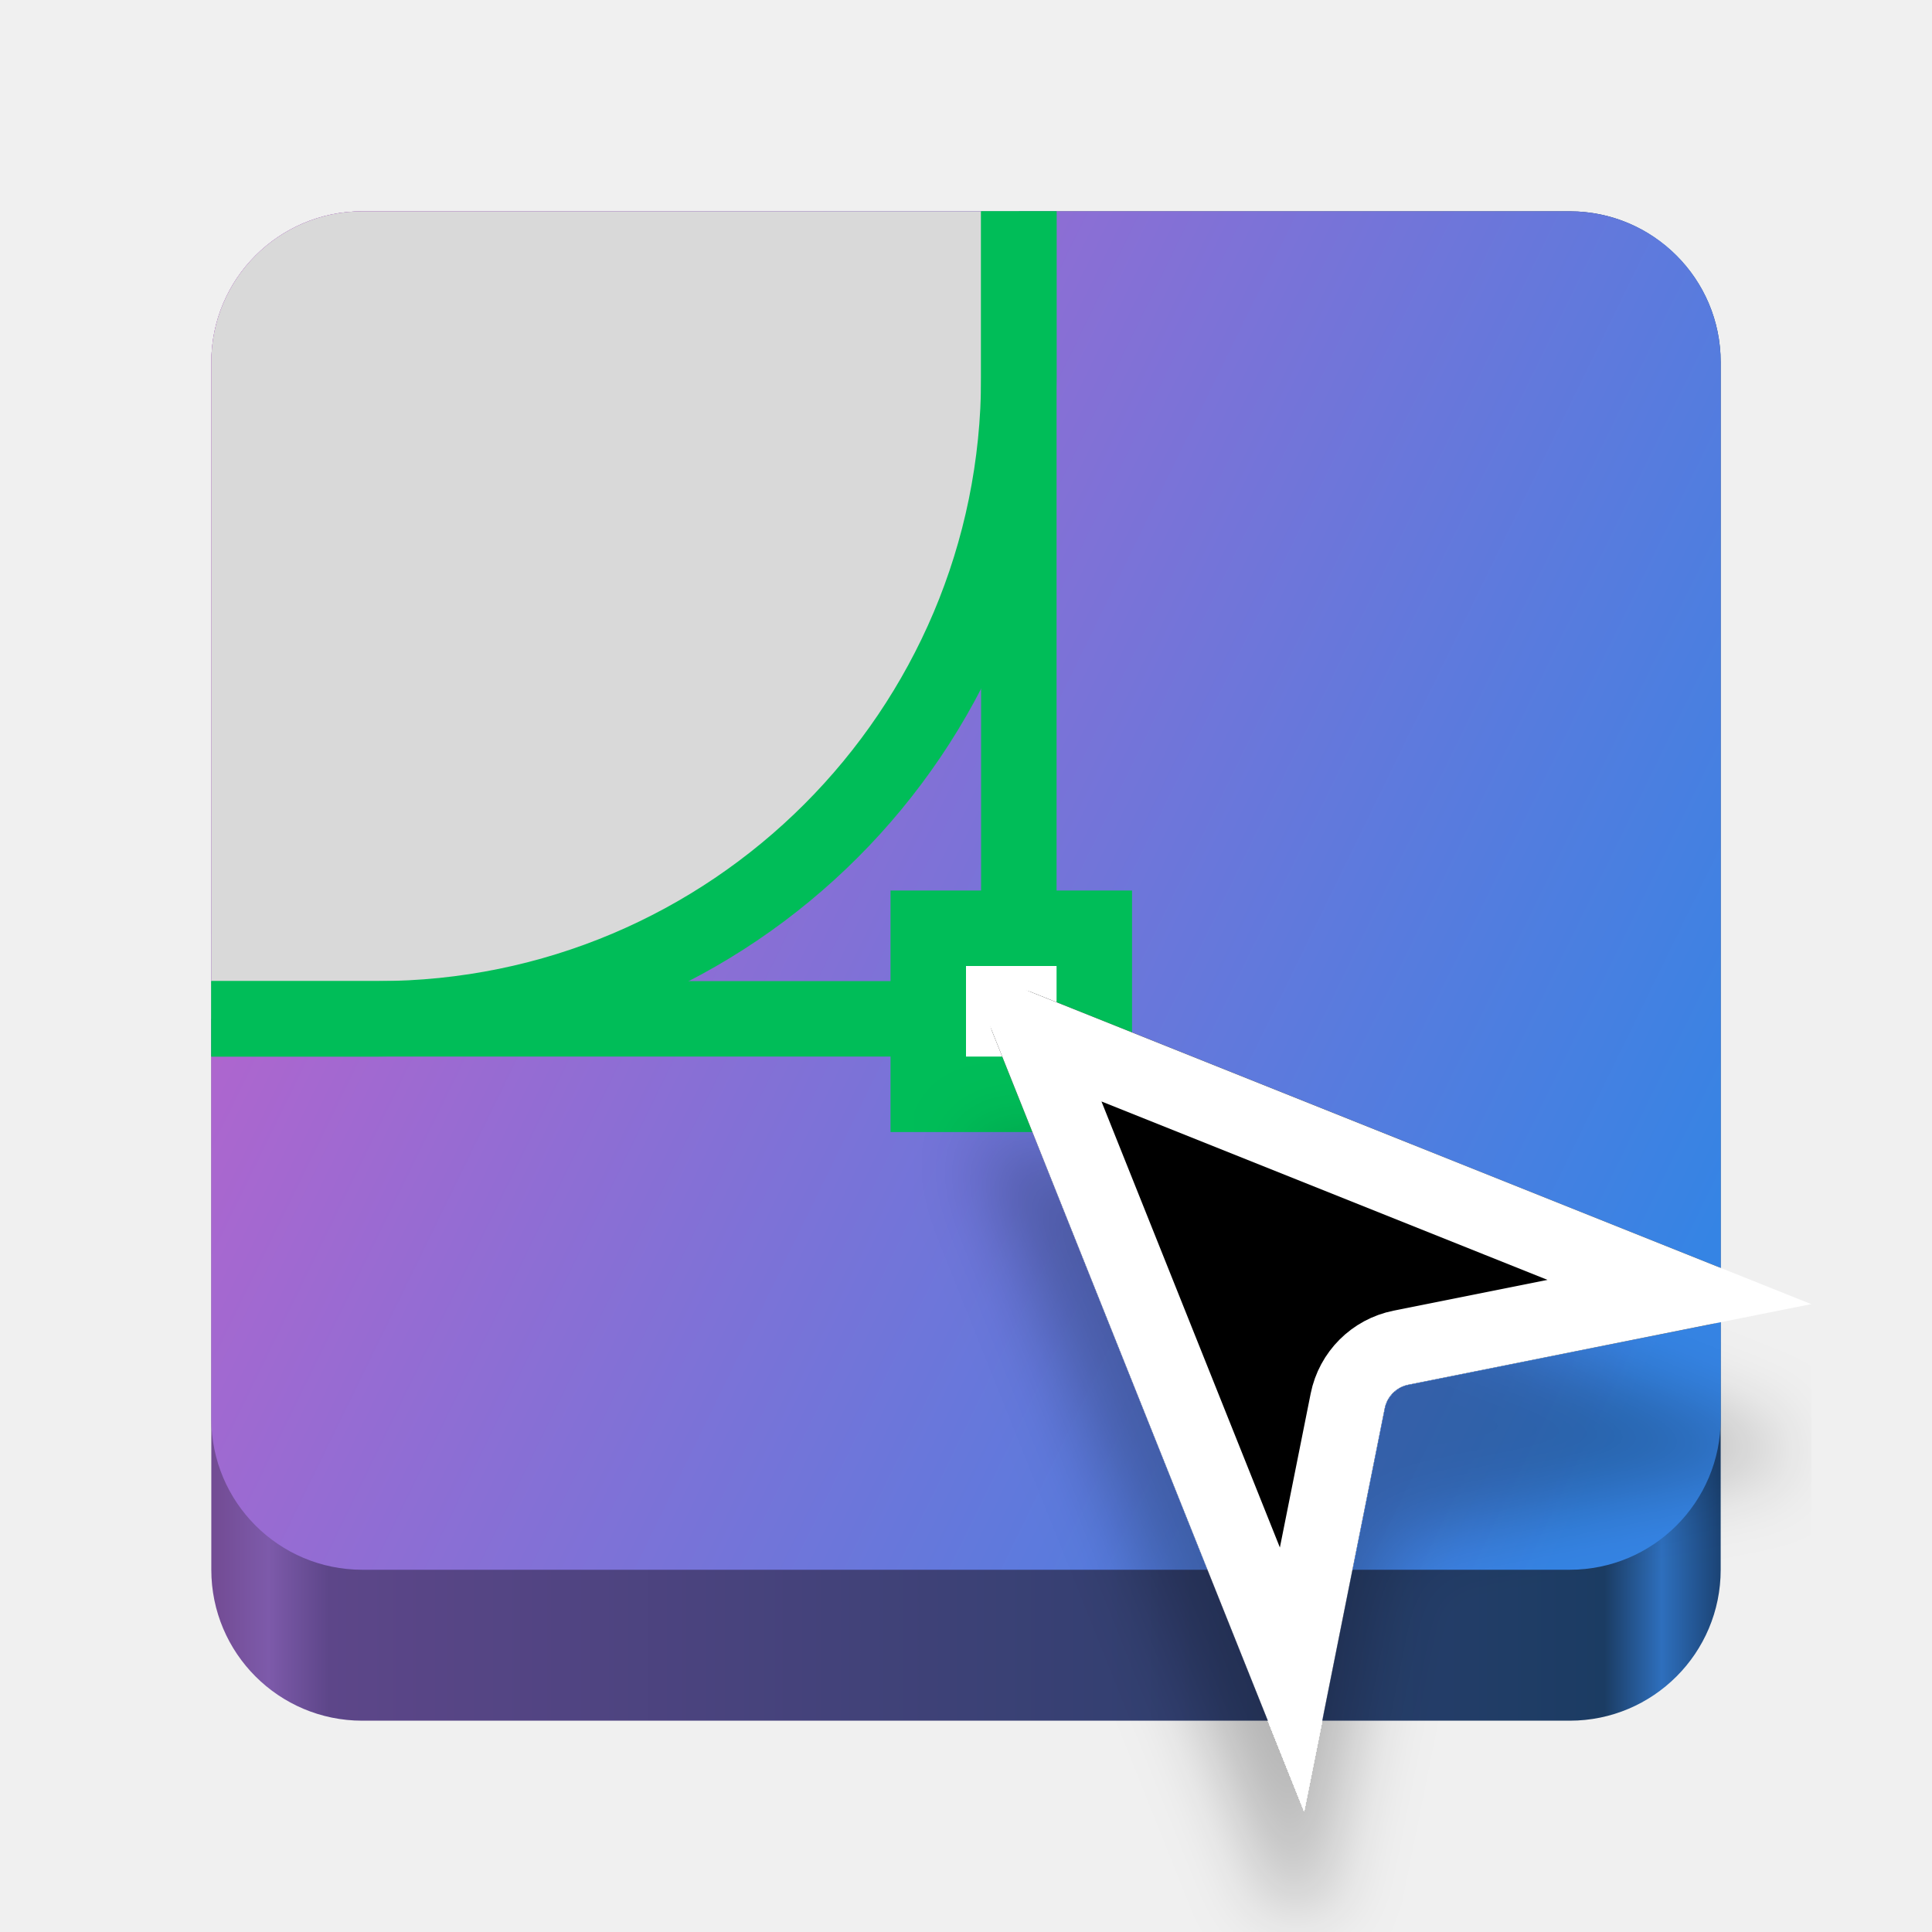
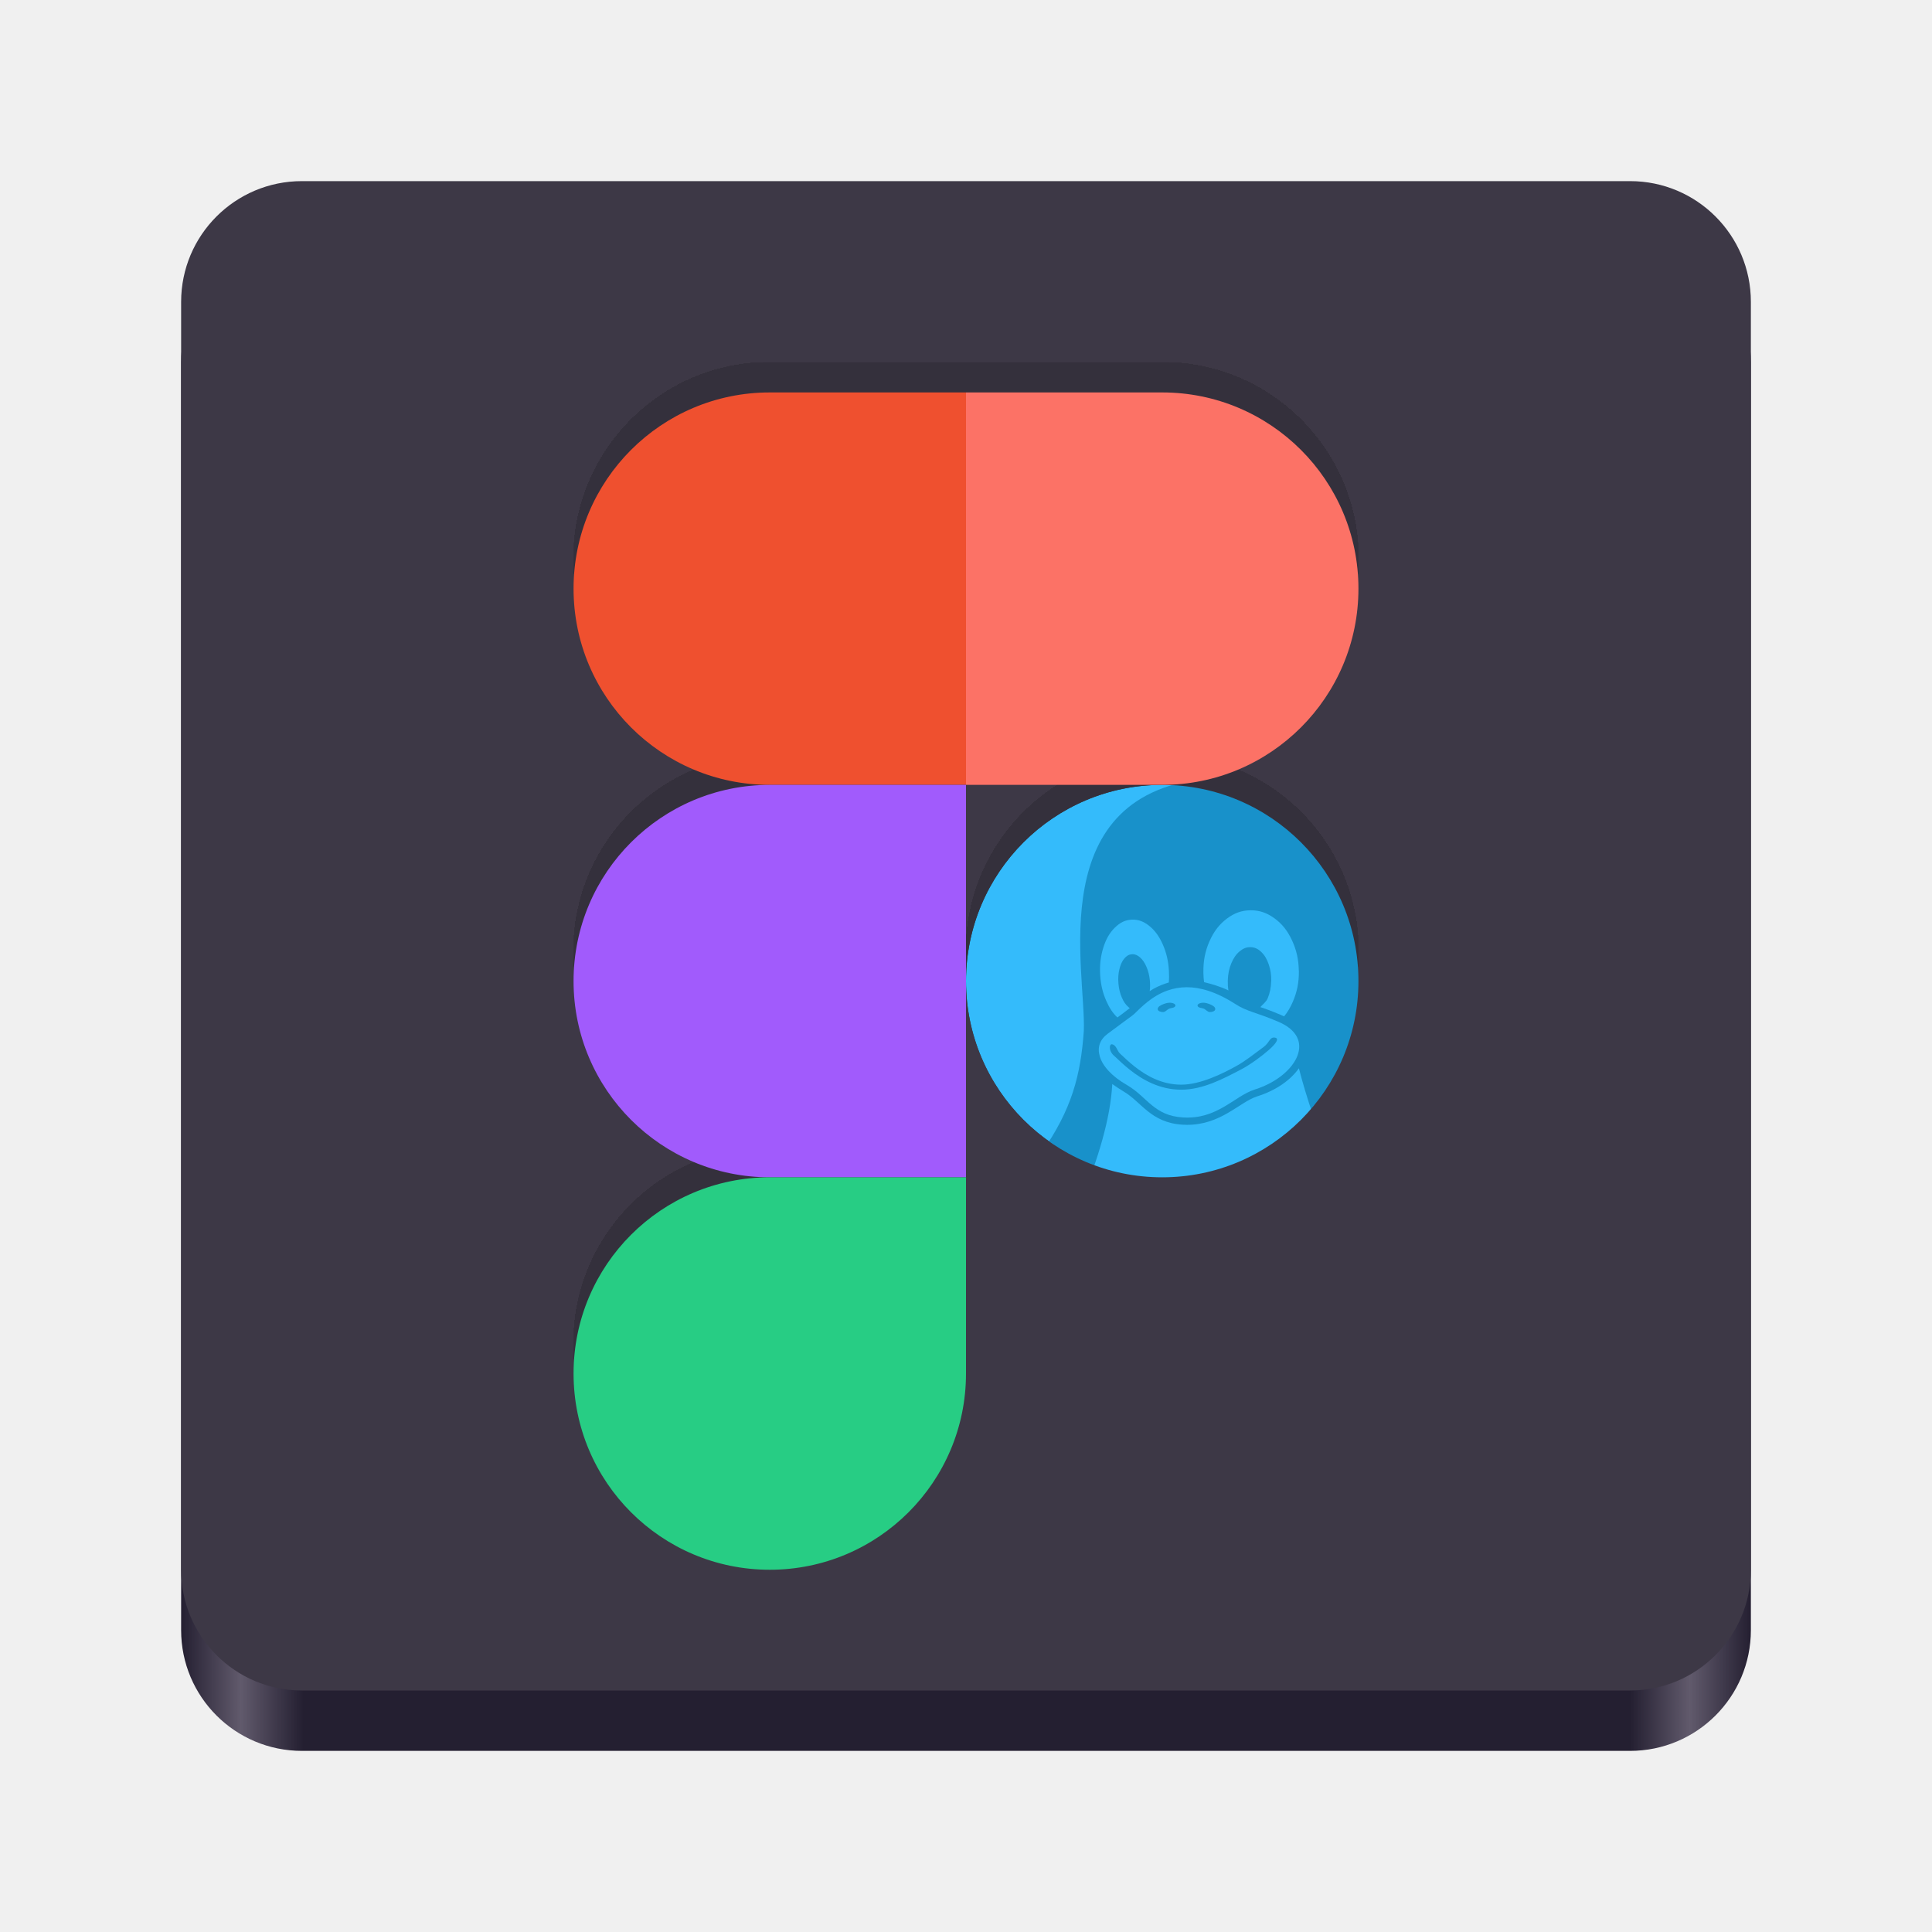
- <svg xmlns="http://www.w3.org/2000/svg" width="256" height="256" viewBox="0 0 256 256" fill="none">
-   <g clip-path="url(#clip0_883_571)">
-     <g clip-path="url(#clip1_883_571)">
-       <rect x="28" y="28" width="200" height="200" rx="20" fill="url(#paint0_linear_883_571)" />
-       <g clip-path="url(#clip2_883_571)">
-         <rect x="28" y="28" width="200" height="180" rx="20" fill="url(#paint1_linear_883_571)" />
-         <rect x="-73" y="-61" width="208" height="196" rx="85" fill="#D9D9D9" stroke="#00BD58" stroke-width="10" />
-         <rect x="-21" y="-25" width="156" height="160" stroke="#00BD58" stroke-width="10" />
-         <path d="M123 123H145V145H123V123Z" fill="white" stroke="#00BD58" stroke-width="10" />
-       </g>
-     </g>
-     <g filter="url(#filter0_d_883_571)">
-       <path d="M167.803 227.507L131.466 136.666C130.16 133.401 133.401 130.16 136.666 131.466L227.507 167.803C231.201 169.28 230.707 174.659 226.806 175.439L186.615 183.477C185.031 183.794 183.794 185.031 183.477 186.615L175.439 226.806C174.659 230.707 169.28 231.201 167.803 227.507Z" fill="black" />
-       <path d="M178.574 185.634L171.196 222.526L136.975 136.975L222.526 171.196L185.634 178.574C182.071 179.287 179.287 182.072 178.574 185.634Z" stroke="white" stroke-width="10" />
+ <svg xmlns="http://www.w3.org/2000/svg" width="128" height="128" viewBox="0 0 128 128" fill="none">
+   <rect x="12" y="16" width="104" height="100" rx="8" fill="url(#paint0_linear)" />
+   <rect x="12" y="12" width="104" height="100" rx="8" fill="#3D3846" />
+   <g filter="url(#filter0_d)">
+     <path d="M64 26H77C84.18 26 90 31.82 90 39C90 46.18 84.18 52 77 52H64V26Z" fill="#FC7266" />
+     <path d="M38 39C38 31.82 43.82 26 51 26H64V52H51C43.82 52 38 46.18 38 39Z" fill="#EF502F" />
+     <path d="M38 65C38 57.82 43.82 52 51 52H64V78H51C43.82 78 38 72.18 38 65Z" fill="#A15BFC" />
+     <path d="M38 91C38 83.82 43.82 78 51 78H64V91C64 98.18 58.18 104 51 104C43.82 104 38 98.18 38 91Z" fill="#27CD84" />
+     <mask id="mask0" mask-type="alpha" maskUnits="userSpaceOnUse" x="64" y="52" width="26" height="26">
+       <circle cx="77" cy="65" r="13" fill="white" />
+     </mask>
+     <g mask="url(#mask0)">
+       <circle cx="77" cy="65" r="13" fill="#34BBFB" />
+       <path d="M104.571 101.743C104.57 101.743 104.569 101.742 104.569 101.741C104.119 101.232 103.904 100.29 103.673 99.285C103.443 98.281 103.185 97.199 102.361 96.497C102.36 96.496 102.357 96.494 102.356 96.493C102.193 96.35 102.025 96.23 101.856 96.13C101.687 96.029 101.516 95.948 101.344 95.883C102.49 92.486 102.041 89.103 100.884 86.046C99.465 82.294 96.988 79.025 95.095 76.789C92.977 74.117 90.906 71.581 90.946 67.834C91.01 62.117 91.575 51.514 81.514 51.5C81.105 51.499 80.678 51.516 80.233 51.552C68.99 52.457 71.972 64.336 71.805 68.313C71.599 71.222 71.01 73.515 69.009 76.358C66.659 79.153 63.349 83.676 61.782 88.385C61.043 90.608 60.691 92.873 61.015 95.017C60.914 95.108 60.817 95.204 60.724 95.302C60.035 96.039 59.525 96.931 58.956 97.532C58.426 98.062 57.67 98.263 56.838 98.561C56.007 98.86 55.094 99.299 54.541 100.362C54.541 100.362 54.541 100.363 54.54 100.363C54.539 100.365 54.538 100.367 54.537 100.368C54.276 100.854 54.192 101.379 54.192 101.912C54.192 102.404 54.264 102.903 54.338 103.383C54.491 104.383 54.646 105.328 54.44 105.968C53.782 107.767 53.698 109.01 54.161 109.913C54.626 110.817 55.58 111.216 56.659 111.442C58.816 111.892 61.738 111.78 64.04 113.001L64.238 112.627L64.042 113.001C66.507 114.29 69.006 114.748 70.999 114.293C72.446 113.963 73.619 113.102 74.222 111.777C75.781 111.77 77.492 111.109 80.233 110.958C82.093 110.808 84.416 111.619 87.088 111.471C87.158 111.76 87.259 112.039 87.397 112.304C87.398 112.306 87.4 112.309 87.401 112.312C88.437 114.383 90.361 115.33 92.413 115.169C94.466 115.007 96.65 113.796 98.415 111.696L98.092 111.424L98.418 111.693C100.1 109.652 102.892 108.807 104.745 107.69C105.67 107.132 106.421 106.433 106.48 105.417C106.537 104.402 105.941 103.264 104.571 101.743Z" fill="#1891CA" />
+       <path d="M85.925 68.701C85.73 68.319 85.331 67.955 84.653 67.677L84.651 67.676L84.649 67.675C83.238 67.071 82.625 67.028 81.838 66.516C80.555 65.692 79.496 65.403 78.615 65.406C78.154 65.408 77.742 65.49 77.373 65.617C76.3 65.986 75.588 66.756 75.142 67.179L75.141 67.179C75.141 67.18 75.141 67.18 75.141 67.181C75.053 67.264 74.94 67.34 74.667 67.54C74.392 67.741 73.979 68.044 73.385 68.49C72.857 68.885 72.686 69.401 72.868 70.004C73.05 70.608 73.632 71.304 74.697 71.906L74.698 71.908L74.701 71.909C75.361 72.297 75.813 72.82 76.331 73.237C76.59 73.445 76.862 73.63 77.191 73.771C77.519 73.911 77.902 74.006 78.382 74.034C79.507 74.1 80.335 73.762 81.067 73.343C81.8 72.925 82.42 72.413 83.132 72.183L83.134 72.182L83.135 72.181C84.595 71.725 85.636 70.807 85.962 69.935C86.125 69.498 86.12 69.084 85.925 68.701Z" fill="#34BBFB" />
+       <path d="M82.222 70.856C81.061 71.461 79.704 72.195 78.261 72.195C76.819 72.195 75.679 71.529 74.859 70.879C74.45 70.555 74.117 70.231 73.866 69.997C73.431 69.653 73.483 69.171 73.662 69.186C73.962 69.223 74.007 69.618 74.196 69.794C74.451 70.033 74.771 70.343 75.159 70.65C75.934 71.264 76.967 71.862 78.261 71.862C79.553 71.862 81.061 71.103 81.981 70.587C82.503 70.295 83.167 69.77 83.708 69.373C84.123 69.069 84.107 68.702 84.45 68.742C84.792 68.782 84.538 69.148 84.059 69.566C83.58 69.984 82.831 70.539 82.222 70.856Z" fill="#1891CA" />
+       <path d="M100.003 95.635C99.842 95.629 99.683 95.63 99.529 95.634C99.515 95.635 99.501 95.635 99.486 95.635C99.885 94.375 99.002 93.447 96.652 92.383C94.215 91.311 92.272 91.418 91.944 93.593C91.923 93.707 91.906 93.823 91.894 93.94C91.711 94.004 91.528 94.084 91.344 94.185C90.2 94.811 89.575 95.947 89.228 97.341C88.881 98.734 88.781 100.417 88.686 102.31C88.686 102.311 88.686 102.311 88.686 102.311C88.627 103.262 88.235 104.55 87.839 105.913C83.846 108.762 78.304 109.995 73.599 106.784C73.28 106.28 72.914 105.78 72.538 105.287C72.297 104.972 72.05 104.66 71.805 104.351C72.288 104.352 72.698 104.272 73.03 104.122C73.443 103.934 73.732 103.634 73.876 103.248C74.163 102.477 73.875 101.388 72.957 100.145C72.038 98.902 70.483 97.5 68.198 96.098C68.198 96.098 68.198 96.098 68.198 96.097C66.518 95.053 65.58 93.772 65.14 92.383C64.7 90.992 64.762 89.489 65.101 88.005C65.751 85.156 67.422 82.385 68.488 80.646C68.774 80.436 68.59 81.038 67.408 83.233C66.35 85.239 64.37 89.869 67.08 93.483C67.153 90.911 67.767 88.288 68.798 85.835C70.3 82.43 73.441 76.526 73.691 71.82C73.82 71.914 74.262 72.212 74.459 72.325C74.459 72.325 74.459 72.325 74.46 72.325C75.036 72.665 75.469 73.16 76.029 73.611C76.591 74.063 77.293 74.452 78.353 74.514C78.455 74.52 78.555 74.523 78.652 74.523C79.745 74.523 80.597 74.166 81.307 73.76C82.078 73.319 82.694 72.831 83.279 72.641C83.279 72.64 83.28 72.64 83.281 72.64C84.516 72.254 85.496 71.571 86.055 70.775C87.014 74.555 89.244 80.016 90.678 82.681C91.44 84.094 92.956 87.098 93.611 90.718C94.026 90.705 94.483 90.765 94.973 90.89C96.685 86.45 93.52 81.668 92.073 80.336C91.488 79.769 91.46 79.515 91.751 79.527C93.32 80.916 95.382 83.708 96.132 86.861C96.474 88.298 96.547 89.809 96.18 91.301C96.359 91.375 96.541 91.456 96.726 91.544C99.475 92.882 100.492 94.046 100.003 95.635Z" fill="#34BBFB" />
+       <path d="M86.055 64.346C86.06 65.095 85.931 65.733 85.647 66.384C85.485 66.755 85.299 67.067 85.075 67.338C84.999 67.301 84.921 67.266 84.839 67.233C84.556 67.112 84.306 67.012 84.082 66.928C83.858 66.843 83.683 66.785 83.502 66.723C83.633 66.565 83.891 66.378 83.986 66.145C84.132 65.792 84.203 65.447 84.216 65.037C84.216 65.02 84.222 65.006 84.222 64.987C84.23 64.594 84.178 64.257 84.063 63.913C83.942 63.551 83.79 63.291 83.568 63.075C83.346 62.859 83.125 62.761 82.859 62.752C82.847 62.752 82.835 62.752 82.822 62.752C82.573 62.752 82.356 62.839 82.132 63.026C81.896 63.222 81.722 63.474 81.576 63.825C81.432 64.175 81.36 64.522 81.346 64.935C81.344 64.951 81.344 64.966 81.344 64.982C81.339 65.209 81.354 65.417 81.388 65.619C80.878 65.364 80.224 65.179 79.773 65.071C79.747 64.876 79.732 64.674 79.728 64.464V64.406C79.719 63.66 79.842 63.019 80.129 62.368C80.416 61.717 80.772 61.25 81.272 60.869C81.774 60.489 82.266 60.314 82.849 60.308H82.876C83.446 60.308 83.934 60.476 84.435 60.839C84.944 61.209 85.311 61.671 85.606 62.316C85.896 62.946 86.035 63.562 86.049 64.291C86.049 64.311 86.049 64.327 86.055 64.346Z" fill="#34BBFB" />
+       <path d="M77.436 65.092C77.361 65.114 77.289 65.137 77.217 65.161C76.808 65.302 76.484 65.458 76.171 65.665C76.201 65.448 76.206 65.229 76.182 64.983C76.18 64.97 76.18 64.959 76.18 64.945C76.147 64.619 76.078 64.346 75.963 64.07C75.84 63.782 75.703 63.58 75.523 63.424C75.359 63.283 75.205 63.218 75.034 63.219C75.017 63.219 74.999 63.22 74.981 63.221C74.79 63.238 74.631 63.331 74.48 63.514C74.33 63.697 74.231 63.924 74.16 64.226C74.089 64.526 74.07 64.822 74.1 65.161C74.1 65.175 74.103 65.186 74.103 65.199C74.136 65.528 74.202 65.801 74.319 66.077C74.439 66.362 74.579 66.564 74.759 66.72C74.79 66.746 74.82 66.77 74.849 66.791C74.662 66.936 74.536 67.038 74.382 67.151C74.283 67.223 74.166 67.309 74.029 67.41C73.732 67.131 73.499 66.781 73.296 66.318C73.055 65.772 72.927 65.225 72.888 64.579V64.573C72.853 63.928 72.916 63.372 73.093 62.798C73.271 62.223 73.509 61.807 73.854 61.466C74.199 61.123 74.546 60.951 74.965 60.93C74.998 60.928 75.029 60.927 75.061 60.927C75.441 60.928 75.779 61.054 76.13 61.334C76.51 61.638 76.797 62.026 77.038 62.573C77.279 63.12 77.407 63.668 77.443 64.314V64.319C77.46 64.59 77.458 64.845 77.436 65.092Z" fill="#34BBFB" />
+       <path d="M79.341 66.637C79.389 66.792 79.638 66.766 79.781 66.84C79.907 66.905 80.008 67.047 80.15 67.051C80.285 67.055 80.496 67.004 80.513 66.87C80.536 66.693 80.278 66.581 80.111 66.516C79.897 66.432 79.623 66.39 79.422 66.501C79.376 66.527 79.326 66.587 79.341 66.637V66.637Z" fill="#1891CA" />
+       <path d="M77.874 66.637C77.826 66.792 77.577 66.766 77.434 66.84C77.308 66.905 77.207 67.047 77.065 67.051C76.93 67.055 76.719 67.004 76.702 66.87C76.679 66.693 76.937 66.581 77.104 66.516C77.318 66.432 77.592 66.39 77.793 66.501C77.839 66.527 77.889 66.587 77.874 66.637V66.637Z" fill="#1891CA" />
    </g>
  </g>
  <defs>
-     <filter id="filter0_d_883_571" x="121.17" y="131.17" width="118.852" height="128.852" filterUnits="userSpaceOnUse" color-interpolation-filters="sRGB">
+     <filter id="filter0_d" x="38" y="24" width="52" height="80" filterUnits="userSpaceOnUse" color-interpolation-filters="sRGB">
      <feFlood flood-opacity="0" result="BackgroundImageFix" />
-       <feColorMatrix in="SourceAlpha" type="matrix" values="0 0 0 0 0 0 0 0 0 0 0 0 0 0 0 0 0 0 127 0" result="hardAlpha" />
-       <feOffset dy="20" />
-       <feGaussianBlur stdDeviation="5" />
-       <feComposite in2="hardAlpha" operator="out" />
-       <feColorMatrix type="matrix" values="0 0 0 0 0 0 0 0 0 0 0 0 0 0 0 0 0 0 0.25 0" />
-       <feBlend mode="normal" in2="BackgroundImageFix" result="effect1_dropShadow_883_571" />
-       <feBlend mode="normal" in="SourceGraphic" in2="effect1_dropShadow_883_571" result="shape" />
+       <feColorMatrix in="SourceAlpha" type="matrix" values="0 0 0 0 0 0 0 0 0 0 0 0 0 0 0 0 0 0 127 0" />
+       <feOffset dy="-2" />
+       <feColorMatrix type="matrix" values="0 0 0 0 0 0 0 0 0 0 0 0 0 0 0 0 0 0 0.14 0" />
+       <feBlend mode="normal" in2="BackgroundImageFix" result="effect1_dropShadow" />
+       <feBlend mode="normal" in="SourceGraphic" in2="effect1_dropShadow" result="shape" />
    </filter>
-     <linearGradient id="paint0_linear_883_571" x1="28" y1="228" x2="228" y2="228" gradientUnits="userSpaceOnUse">
-       <stop stop-color="#724B93" />
-       <stop offset="0.038" stop-color="#7D5AAA" />
-       <stop offset="0.078" stop-color="#5D4689" />
-       <stop offset="0.923" stop-color="#1B3C63" />
-       <stop offset="0.961" stop-color="#2E6FBD" />
-       <stop offset="1" stop-color="#1B4374" />
+     <linearGradient id="paint0_linear" x1="12" y1="116" x2="116" y2="116" gradientUnits="userSpaceOnUse">
+       <stop stop-color="#241F31" />
+       <stop offset="0.038" stop-color="#615A6C" />
+       <stop offset="0.078" stop-color="#241F31" />
+       <stop offset="0.923" stop-color="#241F31" />
+       <stop offset="0.961" stop-color="#615A6C" />
+       <stop offset="1" stop-color="#241F31" />
    </linearGradient>
-     <linearGradient id="paint1_linear_883_571" x1="228" y1="161.847" x2="31.95" y2="66.069" gradientUnits="userSpaceOnUse">
-       <stop stop-color="#3584E4" />
-       <stop offset="1" stop-color="#C061CB" />
-     </linearGradient>
-     <clipPath id="clip0_883_571">
-       <rect width="256" height="256" fill="white" />
-     </clipPath>
-     <clipPath id="clip1_883_571">
-       <rect x="28" y="28" width="200" height="200" rx="20" fill="white" />
-     </clipPath>
-     <clipPath id="clip2_883_571">
-       <rect x="28" y="28" width="200" height="180" rx="20" fill="white" />
-     </clipPath>
  </defs>
</svg>
